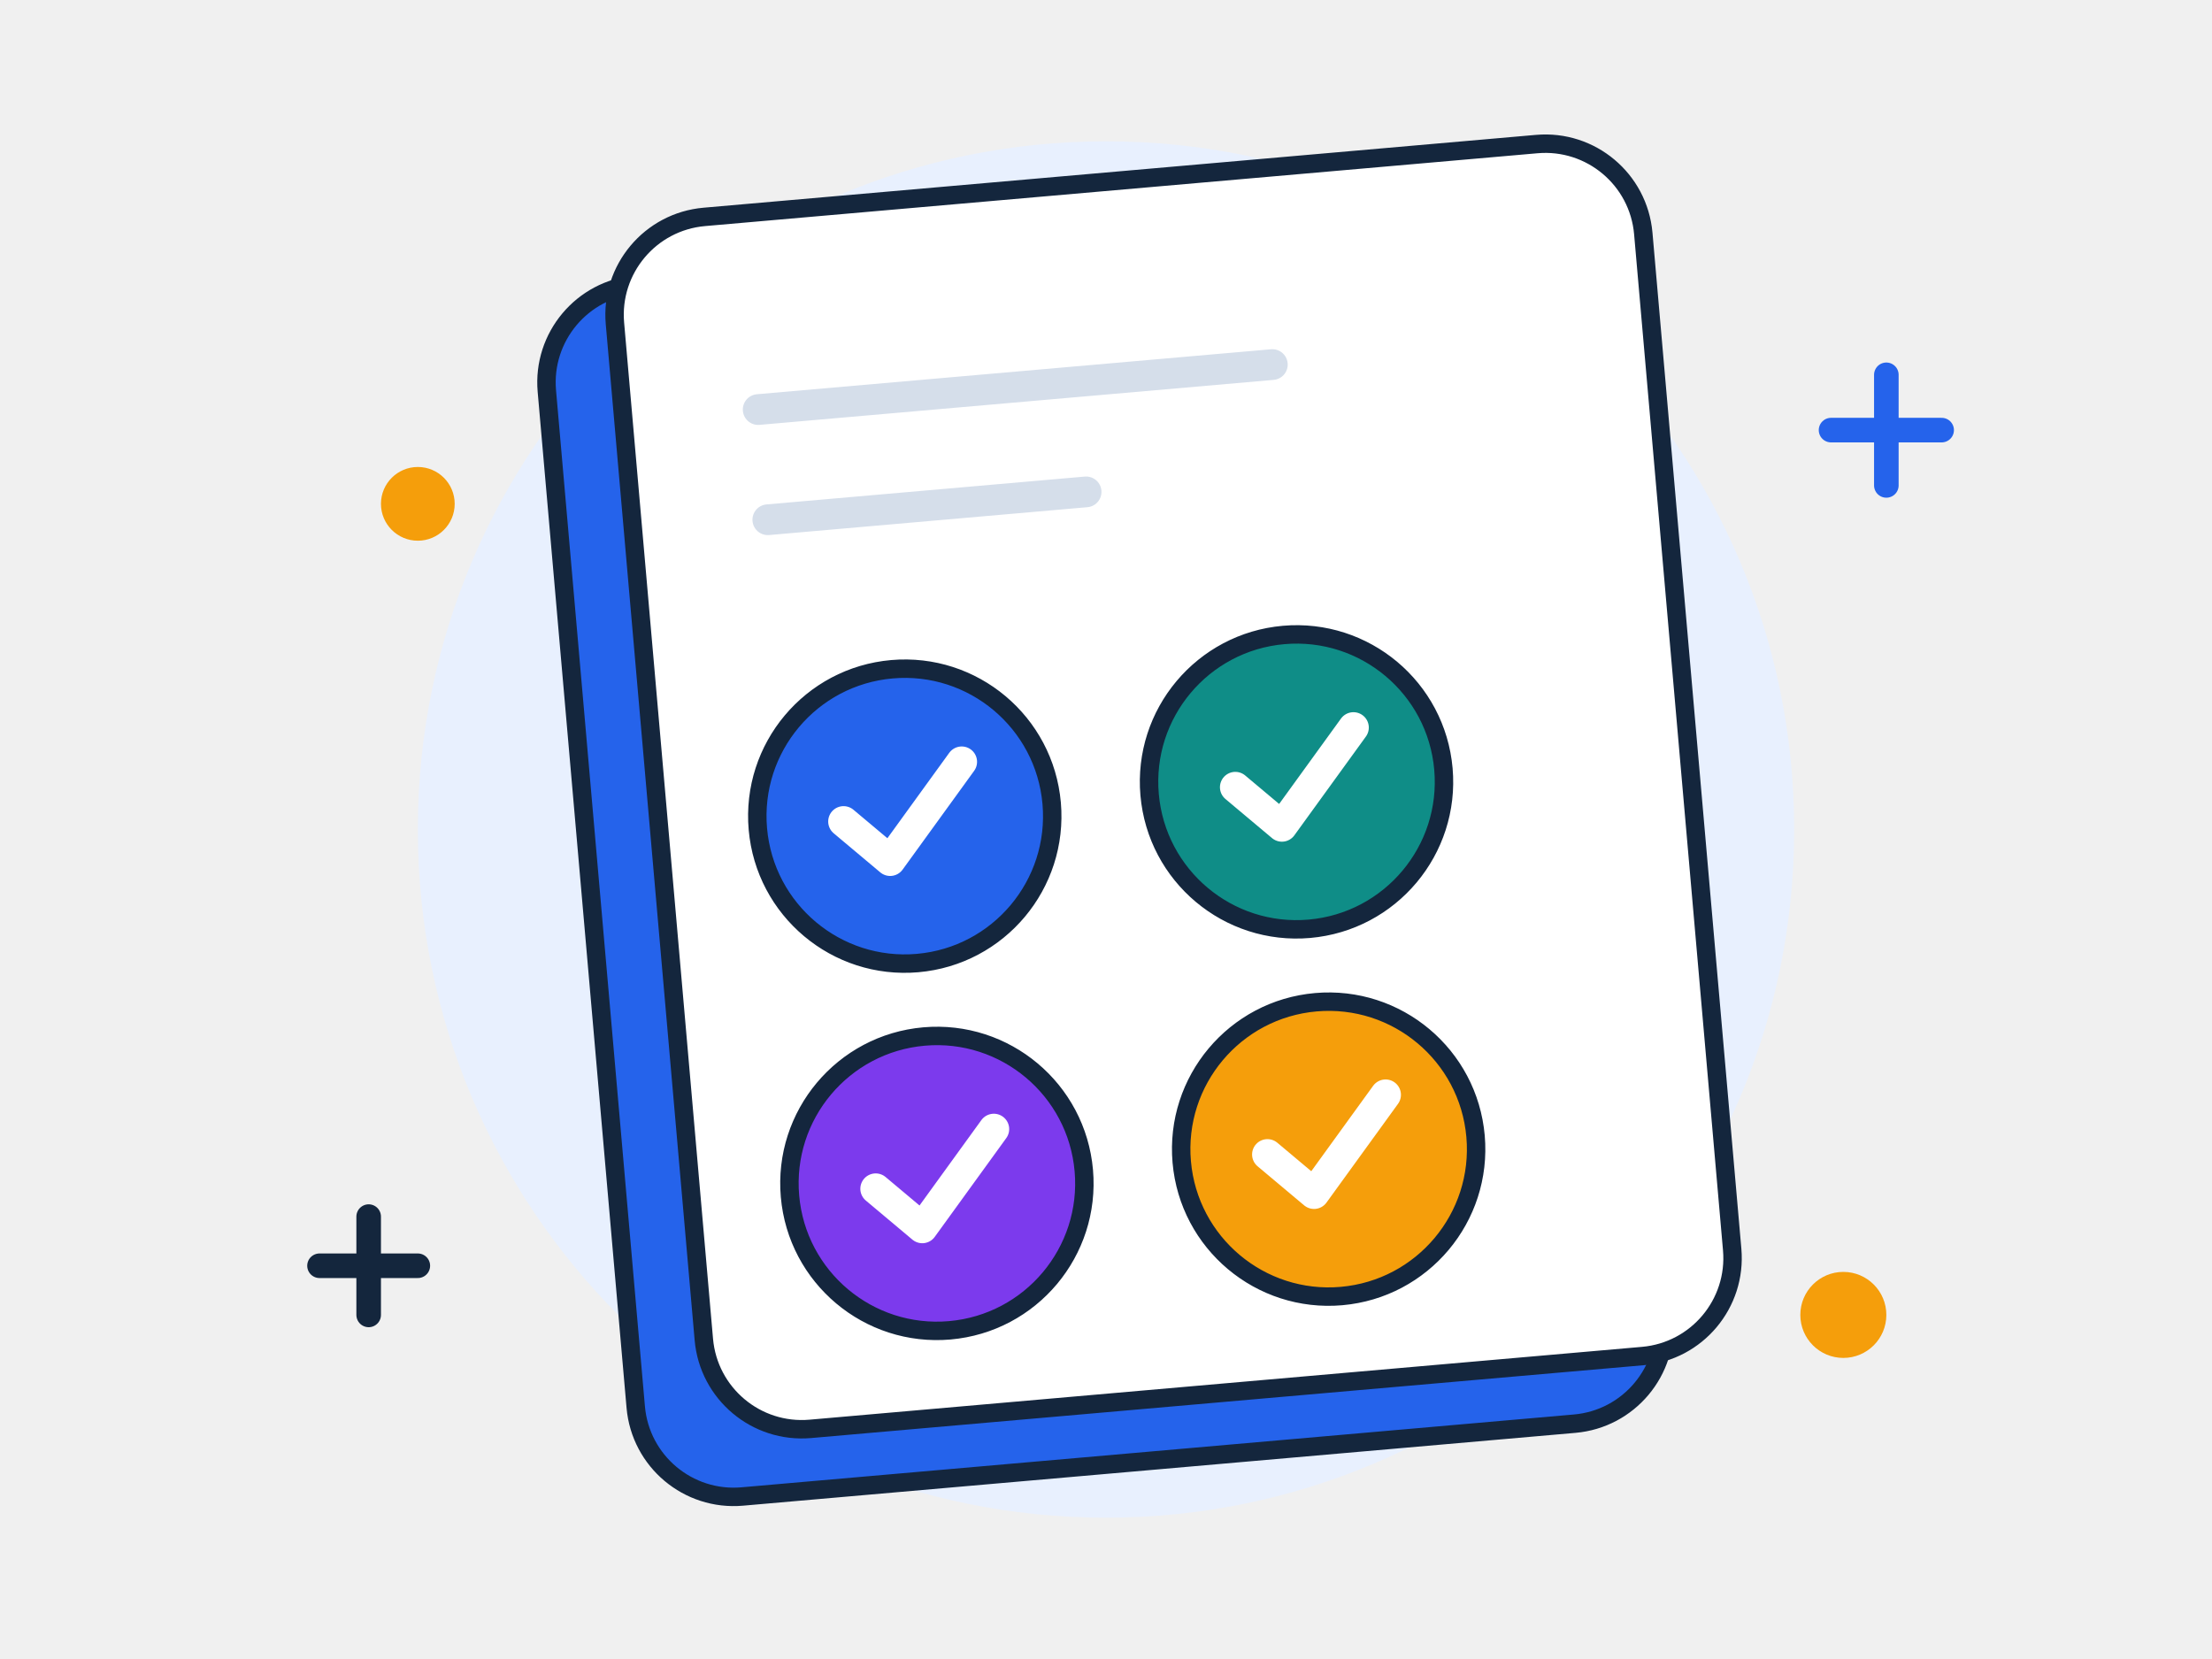
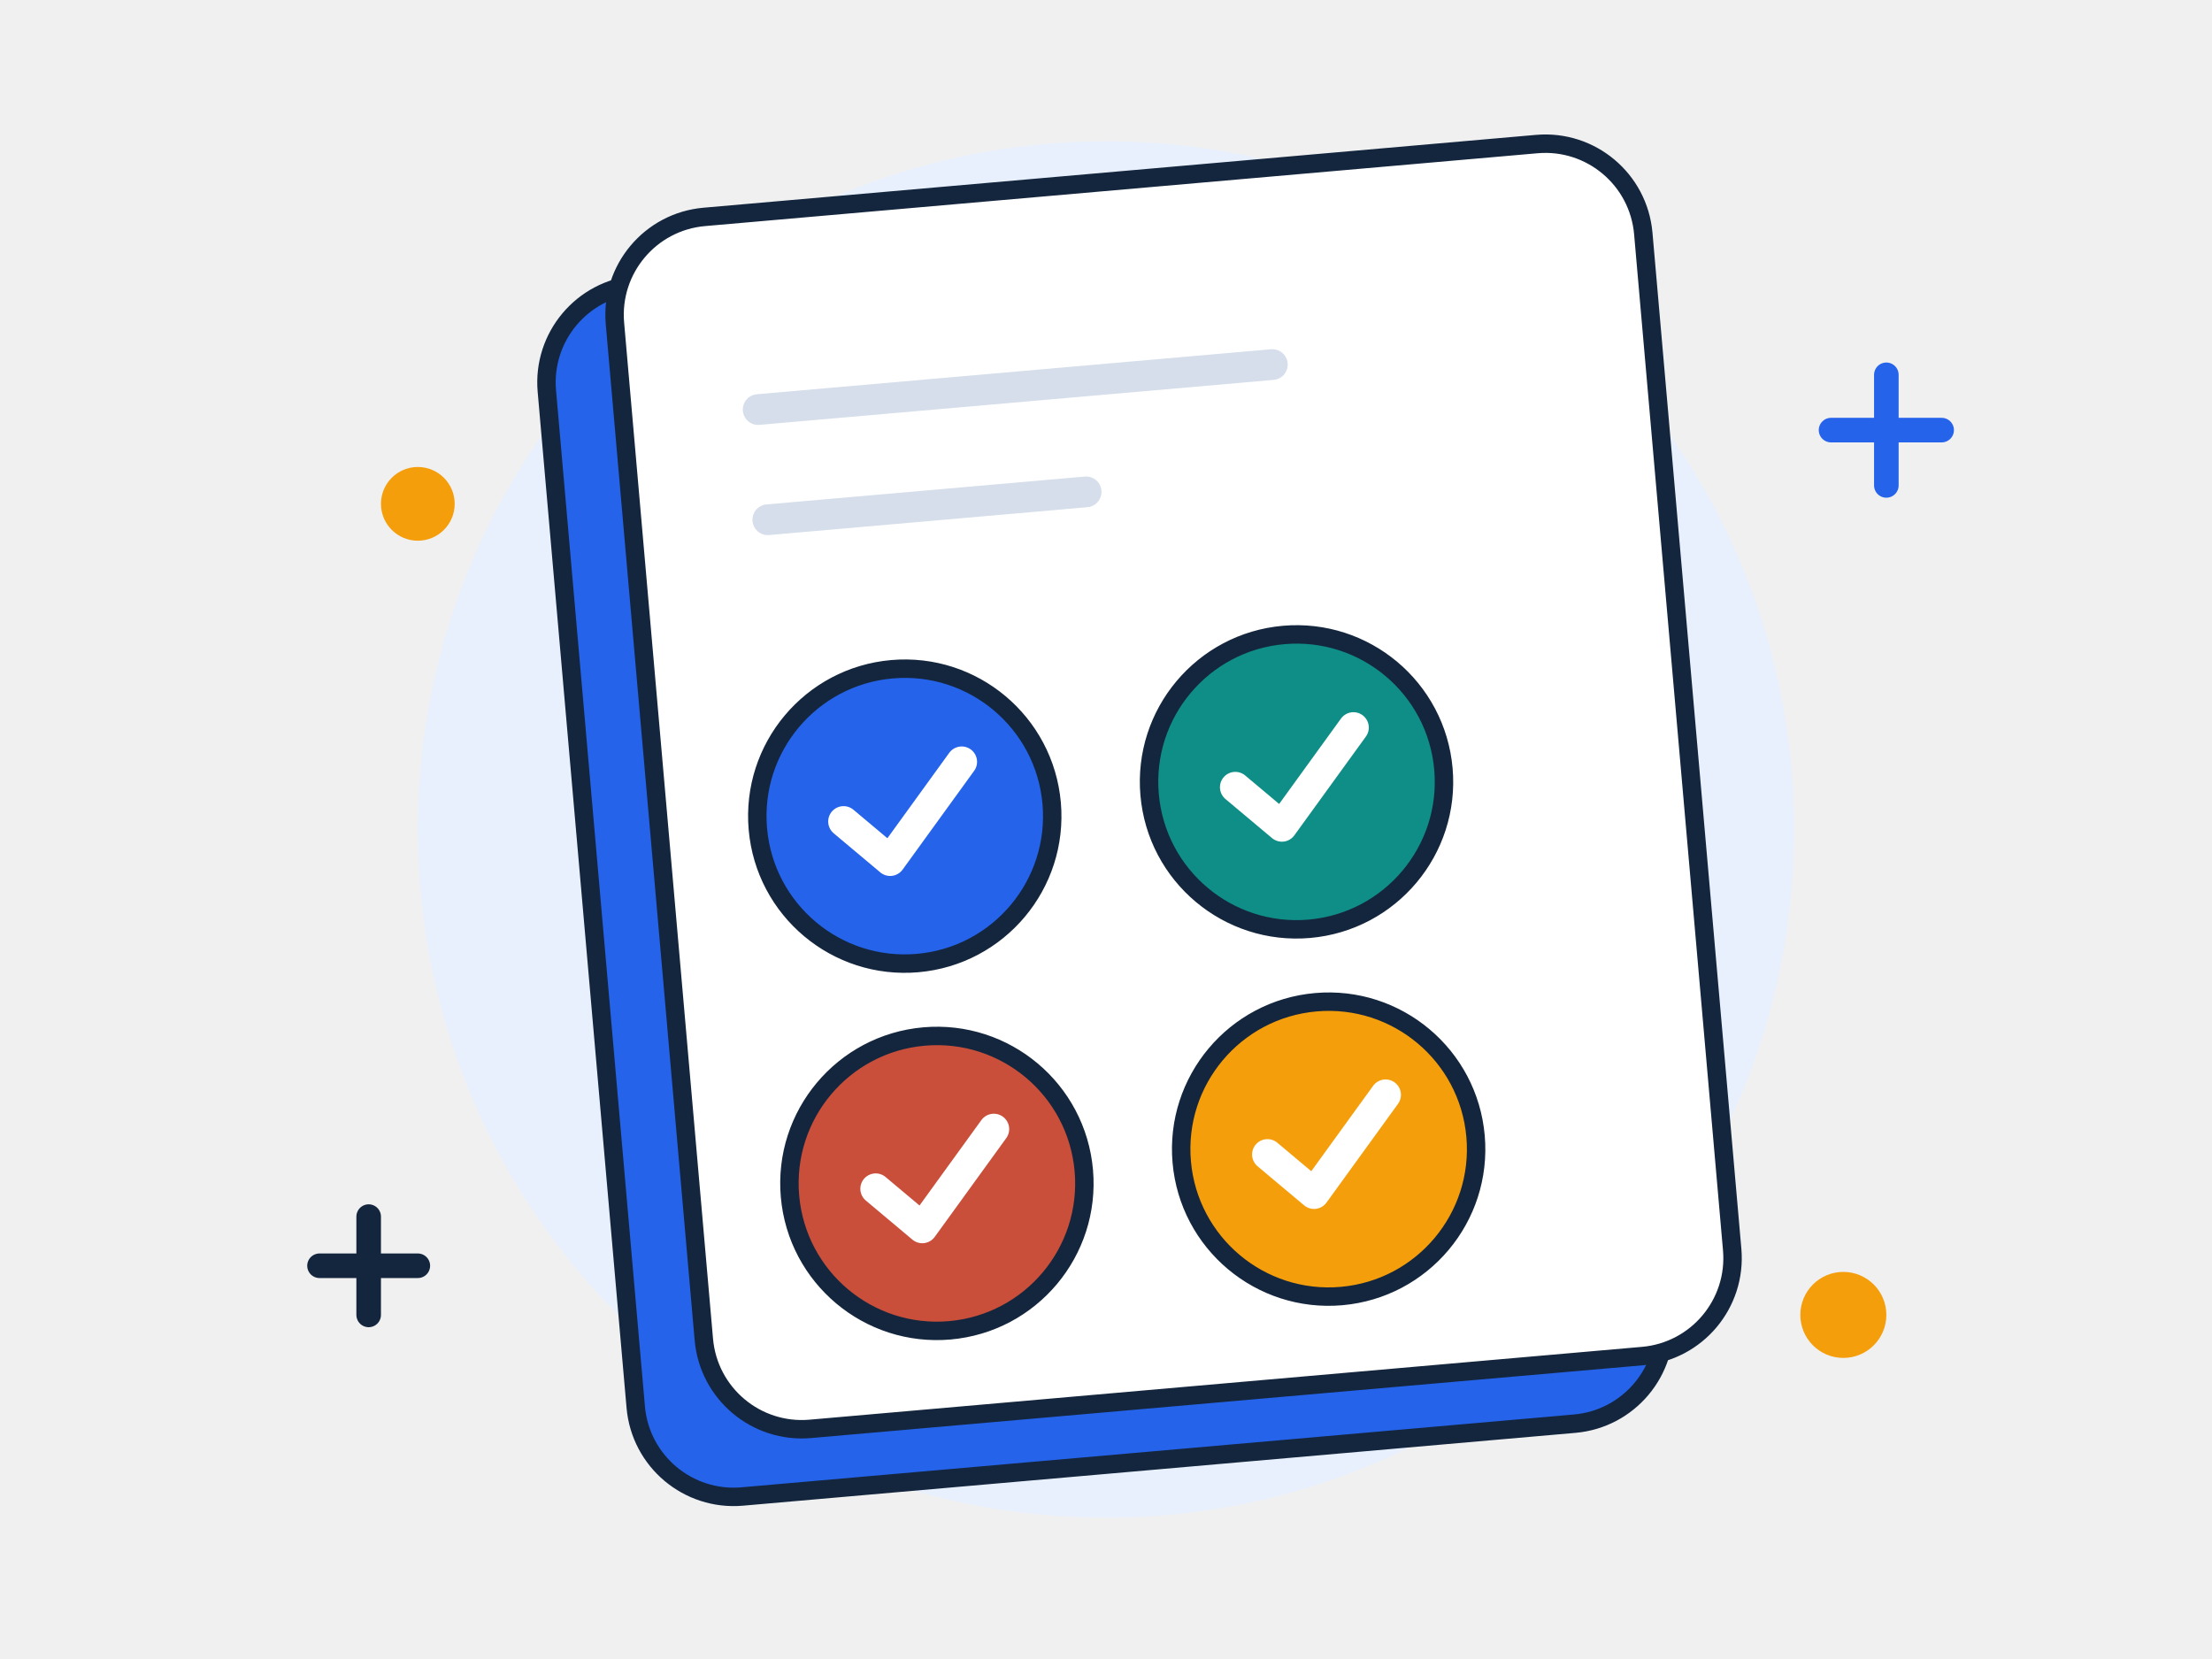
<svg xmlns="http://www.w3.org/2000/svg" viewBox="0 0 360 270" width="360" height="270" role="img" aria-label="A practice passport with four stamps">
  <circle cx="180" cy="135" r="112" fill="#E8F0FE" />
  <g transform="rotate(-5 180 140)" stroke="#14263D" stroke-width="3" stroke-linejoin="round" stroke-linecap="round">
    <rect x="96" y="40" width="168" height="198" rx="16" fill="#2563EB" />
    <rect x="108" y="30" width="168" height="198" rx="16" fill="#FFFFFF" />
    <path d="M130 62H214M130 80H182" fill="none" stroke="#D5DEEA" stroke-width="5" />
    <circle cx="148" cy="130" r="24" fill="#2563EB" />
    <circle cx="212" cy="130" r="24" fill="#0F8D87" />
-     <circle cx="148" cy="190" r="24" fill="#7C3AED" />
+     <circle cx="148" cy="190" r="24" fill="#c94f3b" />
    <circle cx="212" cy="190" r="24" fill="#F59E0B" />
    <path d="M138 130l7 7 13-15M202 130l7 7 13-15M138 190l7 7 13-15M202 190l7 7 13-15" fill="none" stroke="#fff" stroke-width="5" />
  </g>
  <circle cx="68" cy="82" r="6" fill="#F59E0B" />
  <circle cx="300" cy="214" r="7" fill="#F59E0B" />
  <path d="M298 70H316M307 61V79" stroke="#2563EB" stroke-width="4" stroke-linecap="round" />
  <path d="M52 206H68M60 198V214" stroke="#14263D" stroke-width="4" stroke-linecap="round" />
</svg>
